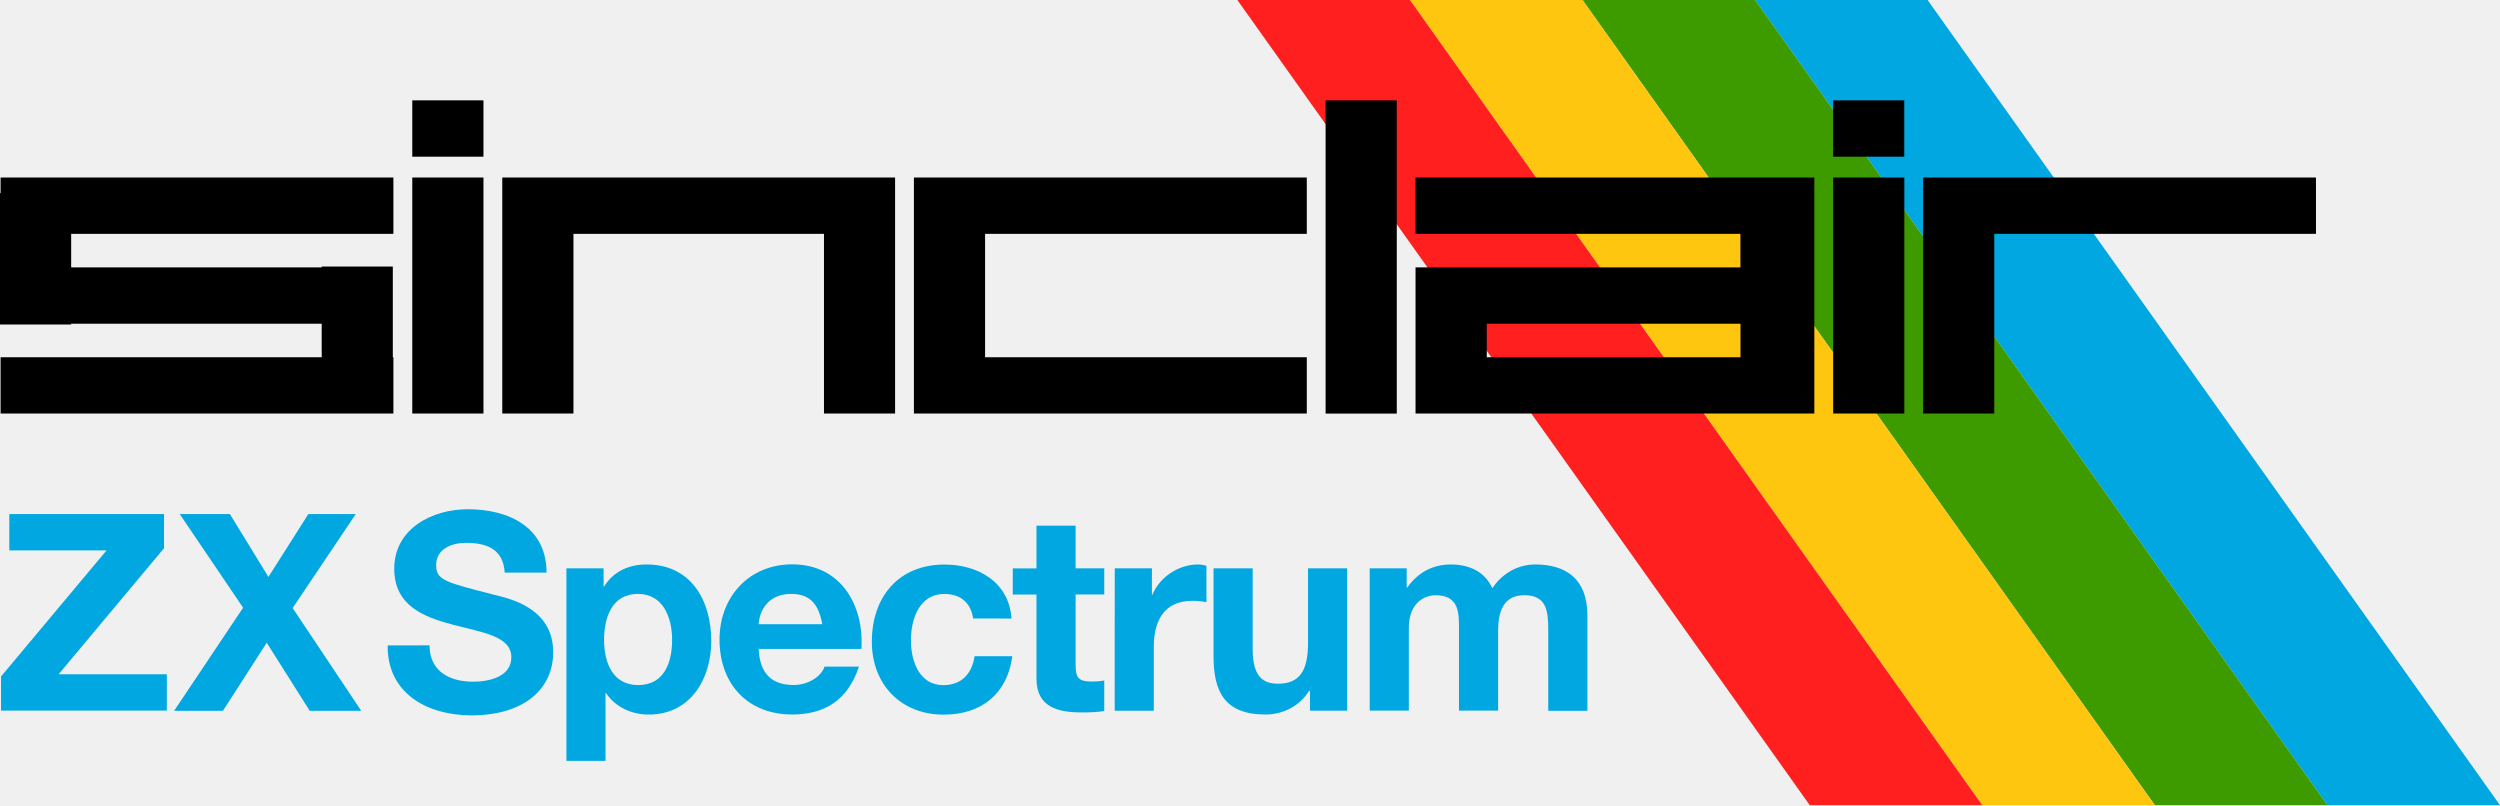
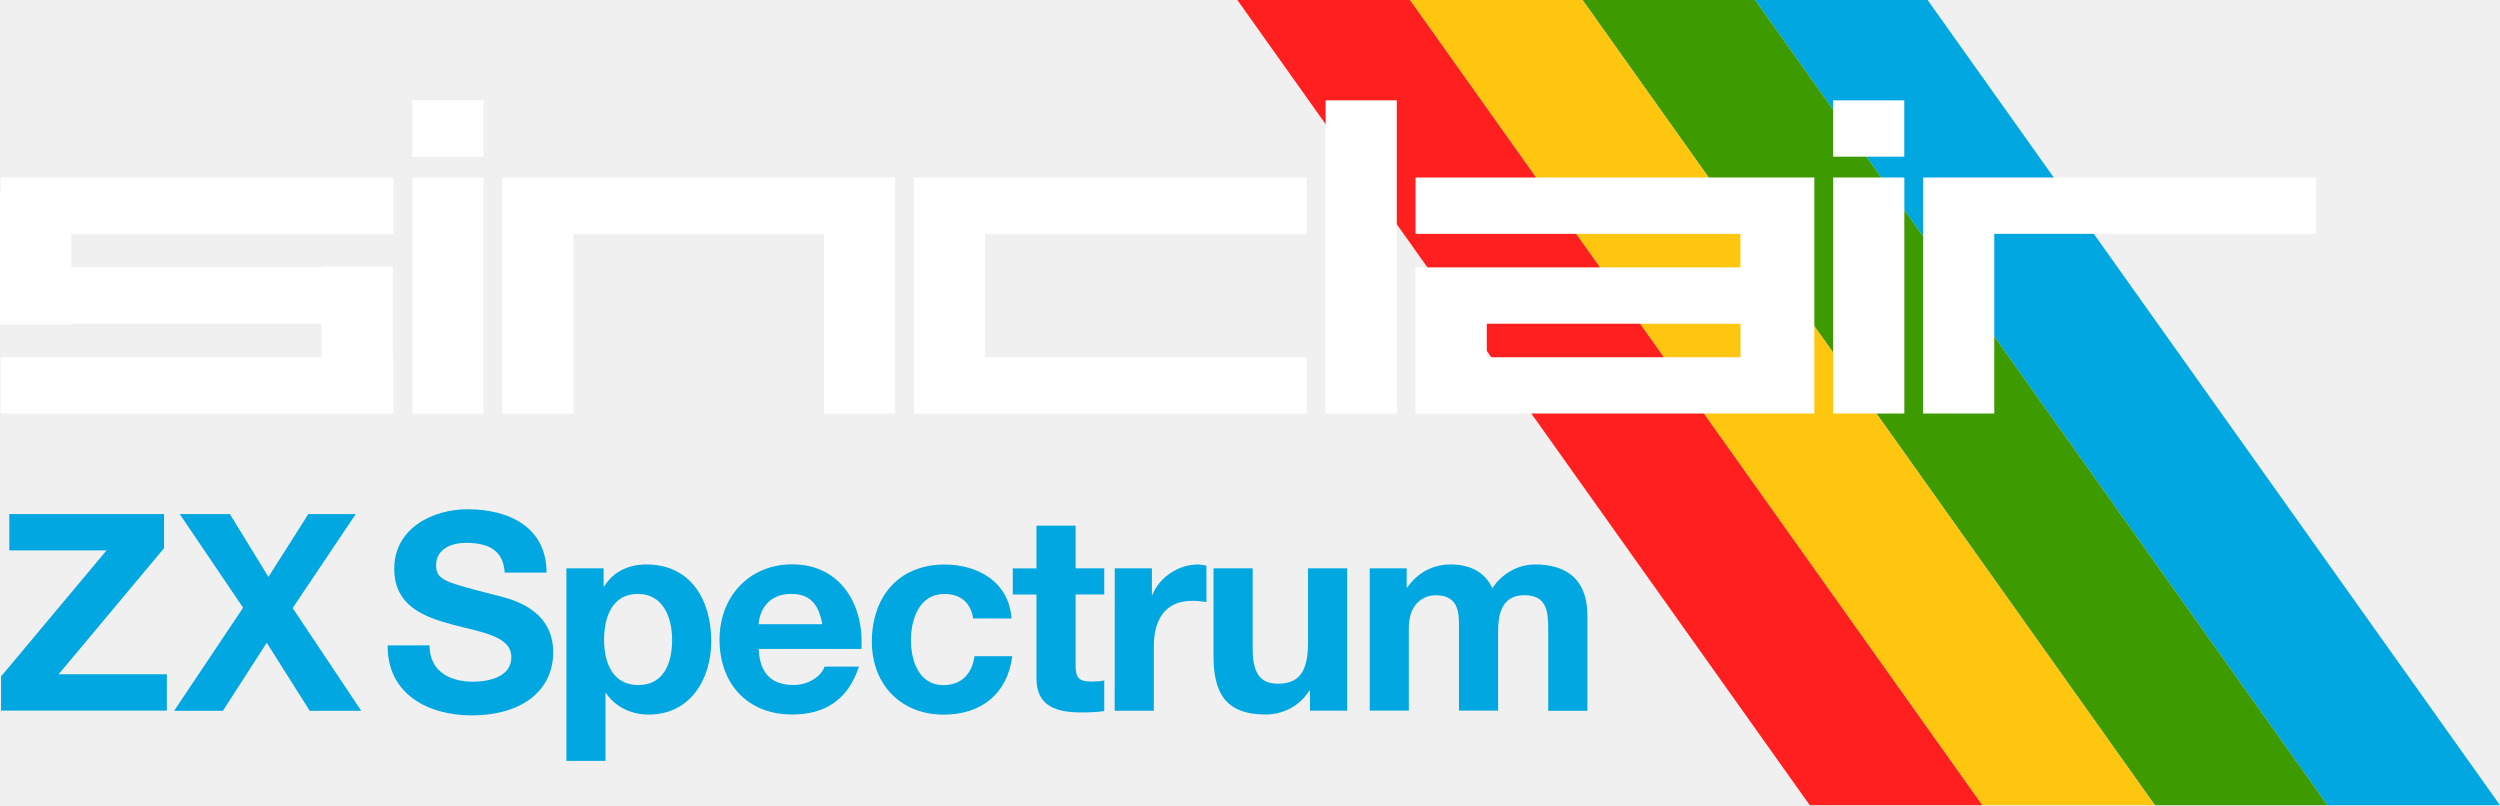
<svg xmlns="http://www.w3.org/2000/svg" version="1.1" id="Layer_1" x="0px" y="0px" viewBox="0 0 3839 1236.5" style="enable-background:new 0 0 3839 1236.5;" xml:space="preserve">
  <style type="text/css">
- 	.st0{fill:#00A7E1;}
- 	.st1{fill:#3D9B00;}
- 	.st2{fill:#FFC610;}
- 	.st3{fill:#FF1F1F;}
+ 	.st0{fill:#FFFFFF;}
+ 	.st1{fill:#00A7E1;}
+ 	.st2{fill:#3D9B00;}
+ 	.st3{fill:#FFC610;}
+ 	.st4{fill:#FF1F1F;}
</style>
  <g>
-     <rect x="633.1" y="154.1" width="109.3" height="86.5" />
+     <rect x="633.1" y="154.1" class="st0" width="109.3" height="86.5" />
    <g>
      <g>
-         <polygon class="st0" points="2960,0 2695.1,0 3574,1236.5 3839,1236.5    " />
-         <polygon class="st1" points="2695.1,0 2430.1,0 3309,1236.5 3574,1236.5    " />
-         <polygon class="st2" points="2430.1,0 2165.1,0 3044,1236.5 3309,1236.5    " />
+         <polygon class="st1" points="2960,0 2695.1,0 3574,1236.5 3839,1236.5    " />
+         <polygon class="st2" points="2695.1,0 2430.1,0 3309,1236.5 3574,1236.5    " />
+         <polygon class="st3" points="2430.1,0 2165.1,0 3044,1236.5 3309,1236.5    " />
      </g>
-       <polygon class="st3" points="2165.1,0 1900.1,0 2779.1,1236.5 3044,1236.5   " />
+       <polygon class="st4" points="2165.1,0 1900.1,0 2779.1,1236.5 3044,1236.5   " />
    </g>
    <g>
-       <rect x="633.1" y="272.6" width="109.3" height="362.4" />
-       <rect x="2815" y="272.6" width="109.3" height="362.4" />
-       <rect x="2035.6" y="154.1" width="109.3" height="481" />
-       <polygon points="880.6,272.6 771.3,272.6 771.3,359.1 771.3,635 880.6,635 880.6,359.1 1265.3,359.1 1265.3,635 1374.5,635     1374.5,359.1 1374.5,272.6 1265.3,272.6   " />
-       <polygon points="3556.4,272.6 3062.4,272.6 2953.1,272.6 2953.1,359.1 2953.1,635 3062.4,635 3062.4,359.1 3556.4,359.1   " />
-       <polygon points="0.9,296.5 0,296.5 0,410.6 0,497.1 0,498.3 109.3,498.3 109.3,497.1 494,497.1 494,548.6 0.9,548.6 0.9,635     494,635 603.2,635 604.1,635 604.1,548.6 603.2,548.6 603.2,497.1 603.2,410.6 603.2,409.3 494,409.3 494,410.6 109.3,410.6     109.3,359.1 604.1,359.1 604.1,272.6 0.9,272.6   " />
-       <polygon points="1403.4,272.6 1403.4,359.1 1403.4,548.6 1403.4,635 1512.7,635 2006.7,635 2006.7,548.6 1512.7,548.6     1512.7,359.1 2006.7,359.1 2006.7,272.6 1512.7,272.6   " />
-       <path d="M2777.1,272.6h-100.4h-4.1h-498.9v86.5h498.9v51.5h-498.9v4.6v81.9v51.5V635H2283h389.6h4.1h100.4h4.9h4.1V272.6h-4.1    H2777.1z M2283.1,548.6v-51.5h389.6v51.5H2283.1z" />
+       <rect x="633.1" y="272.6" class="st0" width="109.3" height="362.4" />
+       <rect x="2815" y="272.6" class="st0" width="109.3" height="362.4" />
+       <rect x="2035.6" y="154.1" class="st0" width="109.3" height="481" />
+       <polygon class="st0" points="880.6,272.6 771.3,272.6 771.3,359.1 771.3,635 880.6,635 880.6,359.1 1265.3,359.1 1265.3,635     1374.5,635 1374.5,359.1 1374.5,272.6 1265.3,272.6   " />
+       <polygon class="st0" points="3556.4,272.6 3062.4,272.6 2953.1,272.6 2953.1,359.1 2953.1,635 3062.4,635 3062.4,359.1     3556.4,359.1   " />
+       <polygon class="st0" points="0.9,296.5 0,296.5 0,410.6 0,497.1 0,498.3 109.3,498.3 109.3,497.1 494,497.1 494,548.6 0.9,548.6     0.9,635 494,635 603.2,635 604.1,635 604.1,548.6 603.2,548.6 603.2,497.1 603.2,410.6 603.2,409.3 494,409.3 494,410.6     109.3,410.6 109.3,359.1 604.1,359.1 604.1,272.6 0.9,272.6   " />
+       <polygon class="st0" points="1403.4,272.6 1403.4,359.1 1403.4,548.6 1403.4,635 1512.7,635 2006.7,635 2006.7,548.6     1512.7,548.6 1512.7,359.1 2006.7,359.1 2006.7,272.6 1512.7,272.6   " />
+       <path class="st0" d="M2777.1,272.6h-100.4h-4.1h-498.9v86.5h498.9v51.5h-498.9v4.6v81.9v51.5V635H2283h389.6h4.1h100.4h4.9h4.1    V272.6h-4.1H2777.1z M2283.1,548.6v-51.5h389.6v51.5H2283.1z" />
    </g>
    <g>
-       <path class="st0" d="M1.6,1038.8l162-193.6H14.3v-55.8h237.6v52.4L90,1035.4h166.2v55.8H1.6V1038.8z" />
-       <path class="st0" d="M373.3,933.2L276,789.4h77l59.2,96.5l61.3-96.5h72.8l-96.9,144.3l105.3,157.8h-79.1l-66-104.5l-67.3,104.5    h-74.9L373.3,933.2z" />
-       <path class="st0" d="M659.6,991c0,40.2,31.3,55.8,66.8,55.8c23.3,0,58.8-6.8,58.8-37.6c0-32.6-45.3-38.1-89.7-49.9    c-44.8-11.8-90.1-29.2-90.1-85.9c0-61.8,58.4-91.4,112.9-91.4c63,0,121,27.5,121,97.3H775c-2.1-36.4-27.9-45.7-59.6-45.7    c-21.2,0-45.7,8.9-45.7,34.3c0,23.3,14.4,26.2,90.1,45.7c22,5.5,89.7,19.5,89.7,88c0,55.4-43.6,96.9-125.6,96.9    c-66.8,0-129.4-33-128.6-107.4L659.6,991L659.6,991z" />
-       <path class="st0" d="M869.8,872.7h57.1v27.9h0.8c14.4-23.3,38.1-33.8,65.1-33.8c68.5,0,99.4,55.4,99.4,117.6    c0,58.4-32.2,112.9-96,112.9c-26.2,0-51.2-11.4-65.6-33h-0.8v104.1h-60V872.7z M1032.1,982.6c0-34.7-14-70.6-52.5-70.6    c-39.3,0-52,35.1-52,70.6s13.5,69.4,52.5,69.4C1019.5,1051.9,1032.1,1018.1,1032.1,982.6z" />
-       <path class="st0" d="M1165,996.5c1.7,38.1,20.3,55.4,53.7,55.4c24.1,0,43.6-14.8,47.4-28.3h52.9c-16.9,51.6-52.9,73.6-102.4,73.6    c-69,0-111.7-47.4-111.7-115.1c0-65.6,45.3-115.5,111.7-115.5c74.5,0,110.4,62.6,106.2,129.9L1165,996.5L1165,996.5z     M1262.7,958.5c-5.5-30.5-18.6-46.5-47.8-46.5c-38.1,0-49.1,29.6-49.9,46.5H1262.7z" />
-       <path class="st0" d="M1494.4,949.7c-3.8-24.5-19.5-37.6-44.4-37.6c-38.5,0-51.2,38.9-51.2,71.1c0,31.3,12.3,68.9,49.9,68.9    c27.9,0,44-17.8,47.8-44.4h58c-7.6,57.9-47.8,89.7-105.3,89.7c-66,0-110.4-46.5-110.4-112.1c0-68.1,40.6-118.4,111.7-118.4    c51.6,0,99,27.1,102.8,82.9L1494.4,949.7L1494.4,949.7z" />
-       <path class="st0" d="M1651.7,872.7h44v40.2h-44v108.3c0,20.3,5.1,25.4,25.4,25.4c6.3,0,12.3-0.4,18.6-1.7v47    c-10.2,1.7-23.3,2.1-35.1,2.1c-36.8,0-69-8.5-69-52V913h-36.4v-40.2h36.4v-65.6h60.1V872.7z" />
-       <path class="st0" d="M1711.8,872.7h57.1v40.6h0.8c11-27.5,40.6-46.5,69.8-46.5c4.2,0,9.3,0.8,13.1,2.1v55.8    c-5.5-1.3-14.4-2.1-21.6-2.1c-44,0-59.2,31.7-59.2,70.2v98.6h-60.1L1711.8,872.7L1711.8,872.7z" />
-       <path class="st0" d="M2068.7,1091.3h-57.1v-30.5h-1.3c-15.2,24.5-41.5,36.4-66.8,36.4c-63.9,0-80-36-80-90.1V872.7h60.1v123.5    c0,36,10.6,53.7,38.5,53.7c32.6,0,46.5-18.2,46.5-62.6V872.7h60.1V1091.3z" />
-       <path class="st0" d="M2103.4,872.7h56.7v29.6h0.8c15.7-22.4,38.5-35.5,66.8-35.5c27.5,0,52,10.2,63.9,36.4    c12.7-19,35.5-36.4,66-36.4c46.5,0,80,21.6,80,78.3v146.4h-60.1V967.3c0-29.2-2.5-53.3-36.8-53.3c-33.8,0-40.2,27.9-40.2,55.4    v121.8h-60.1V968.6c0-25.4,1.7-54.6-36.4-54.6c-11.8,0-40.6,7.6-40.6,50.3v126.9h-60.1V872.7H2103.4z" />
+       <path class="st1" d="M1.6,1038.8l162-193.6H14.3v-55.8h237.6v52.4L90,1035.4h166.2v55.8H1.6V1038.8z" />
+       <path class="st1" d="M373.3,933.2L276,789.4h77l59.2,96.5l61.3-96.5h72.8l-96.9,144.3l105.3,157.8h-79.1l-66-104.5l-67.3,104.5    h-74.9L373.3,933.2z" />
+       <path class="st1" d="M659.6,991c0,40.2,31.3,55.8,66.8,55.8c23.3,0,58.8-6.8,58.8-37.6c0-32.6-45.3-38.1-89.7-49.9    c-44.8-11.8-90.1-29.2-90.1-85.9c0-61.8,58.4-91.4,112.9-91.4c63,0,121,27.5,121,97.3H775c-2.1-36.4-27.9-45.7-59.6-45.7    c-21.2,0-45.7,8.9-45.7,34.3c0,23.3,14.4,26.2,90.1,45.7c22,5.5,89.7,19.5,89.7,88c0,55.4-43.6,96.9-125.6,96.9    c-66.8,0-129.4-33-128.6-107.4L659.6,991L659.6,991z" />
+       <path class="st1" d="M869.8,872.7h57.1v27.9h0.8c14.4-23.3,38.1-33.8,65.1-33.8c68.5,0,99.4,55.4,99.4,117.6    c0,58.4-32.2,112.9-96,112.9c-26.2,0-51.2-11.4-65.6-33h-0.8v104.1h-60V872.7z M1032.1,982.6c0-34.7-14-70.6-52.5-70.6    c-39.3,0-52,35.1-52,70.6c0,35.5,13.5,69.4,52.5,69.4C1019.5,1051.9,1032.1,1018.1,1032.1,982.6z" />
+       <path class="st1" d="M1165,996.5c1.7,38.1,20.3,55.4,53.7,55.4c24.1,0,43.6-14.8,47.4-28.3h52.9c-16.9,51.6-52.9,73.6-102.4,73.6    c-69,0-111.7-47.4-111.7-115.1c0-65.6,45.3-115.5,111.7-115.5c74.5,0,110.4,62.6,106.2,129.9L1165,996.5L1165,996.5z     M1262.7,958.5c-5.5-30.5-18.6-46.5-47.8-46.5c-38.1,0-49.1,29.6-49.9,46.5H1262.7z" />
+       <path class="st1" d="M1494.4,949.7c-3.8-24.5-19.5-37.6-44.4-37.6c-38.5,0-51.2,38.9-51.2,71.1c0,31.3,12.3,68.9,49.9,68.9    c27.9,0,44-17.8,47.8-44.4h58c-7.6,57.9-47.8,89.7-105.3,89.7c-66,0-110.4-46.5-110.4-112.1c0-68.1,40.6-118.4,111.7-118.4    c51.6,0,99,27.1,102.8,82.9L1494.4,949.7L1494.4,949.7z" />
+       <path class="st1" d="M1651.7,872.7h44v40.2h-44v108.3c0,20.3,5.1,25.4,25.4,25.4c6.3,0,12.3-0.4,18.6-1.7v47    c-10.2,1.7-23.3,2.1-35.1,2.1c-36.8,0-69-8.5-69-52V913h-36.4v-40.2h36.4v-65.6h60.1V872.7z" />
+       <path class="st1" d="M1711.8,872.7h57.1v40.6h0.8c11-27.5,40.6-46.5,69.8-46.5c4.2,0,9.3,0.8,13.1,2.1v55.8    c-5.5-1.3-14.4-2.1-21.6-2.1c-44,0-59.2,31.7-59.2,70.2v98.6h-60.1L1711.8,872.7L1711.8,872.7z" />
+       <path class="st1" d="M2068.7,1091.3h-57.1v-30.5h-1.3c-15.2,24.5-41.5,36.4-66.8,36.4c-63.9,0-80-36-80-90.1V872.7h60.1v123.5    c0,36,10.6,53.7,38.5,53.7c32.6,0,46.5-18.2,46.5-62.6V872.7h60.1V1091.3z" />
+       <path class="st1" d="M2103.4,872.7h56.7v29.6h0.8c15.7-22.4,38.5-35.5,66.8-35.5c27.5,0,52,10.2,63.9,36.4    c12.7-19,35.5-36.4,66-36.4c46.5,0,80,21.6,80,78.3v146.4h-60.1V967.3c0-29.2-2.5-53.3-36.8-53.3c-33.8,0-40.2,27.9-40.2,55.4    v121.8h-60.1V968.6c0-25.4,1.7-54.6-36.4-54.6c-11.8,0-40.6,7.6-40.6,50.3v126.9h-60.1V872.7H2103.4z" />
    </g>
-     <rect x="2814.9" y="154.1" width="109.3" height="86.5" />
+     <rect x="2814.9" y="154.1" class="st0" width="109.3" height="86.5" />
  </g>
</svg>
